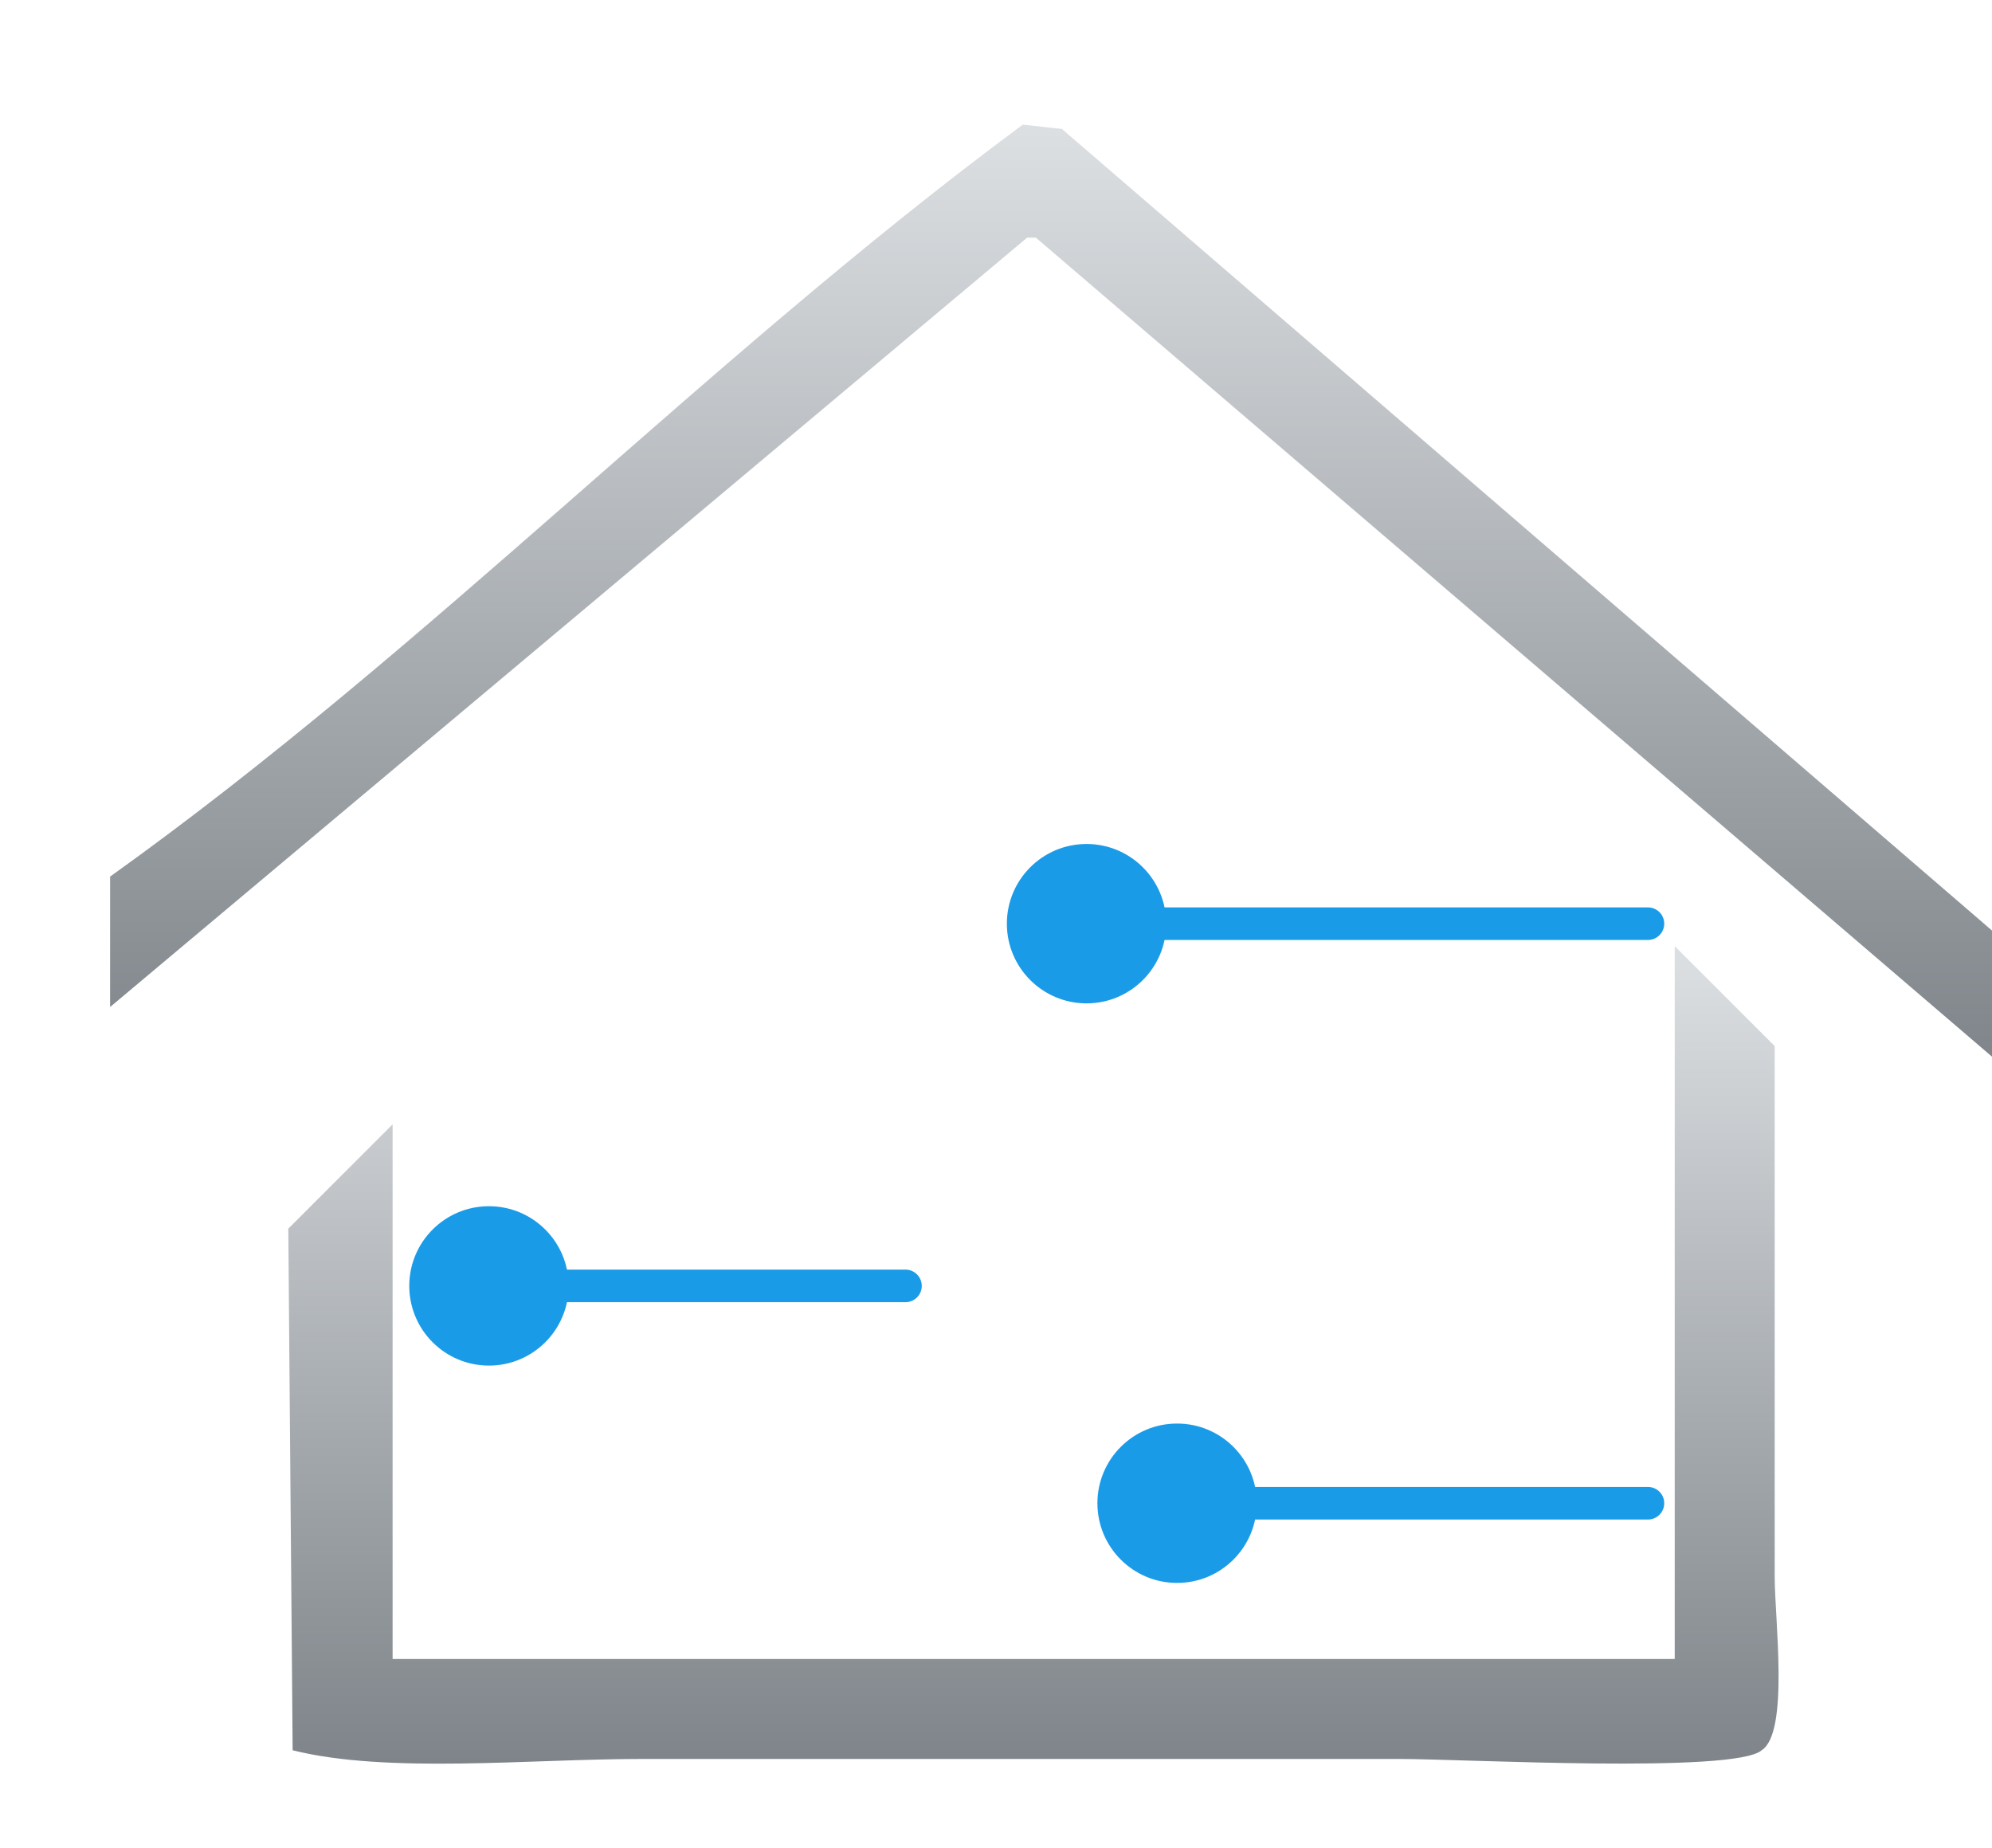
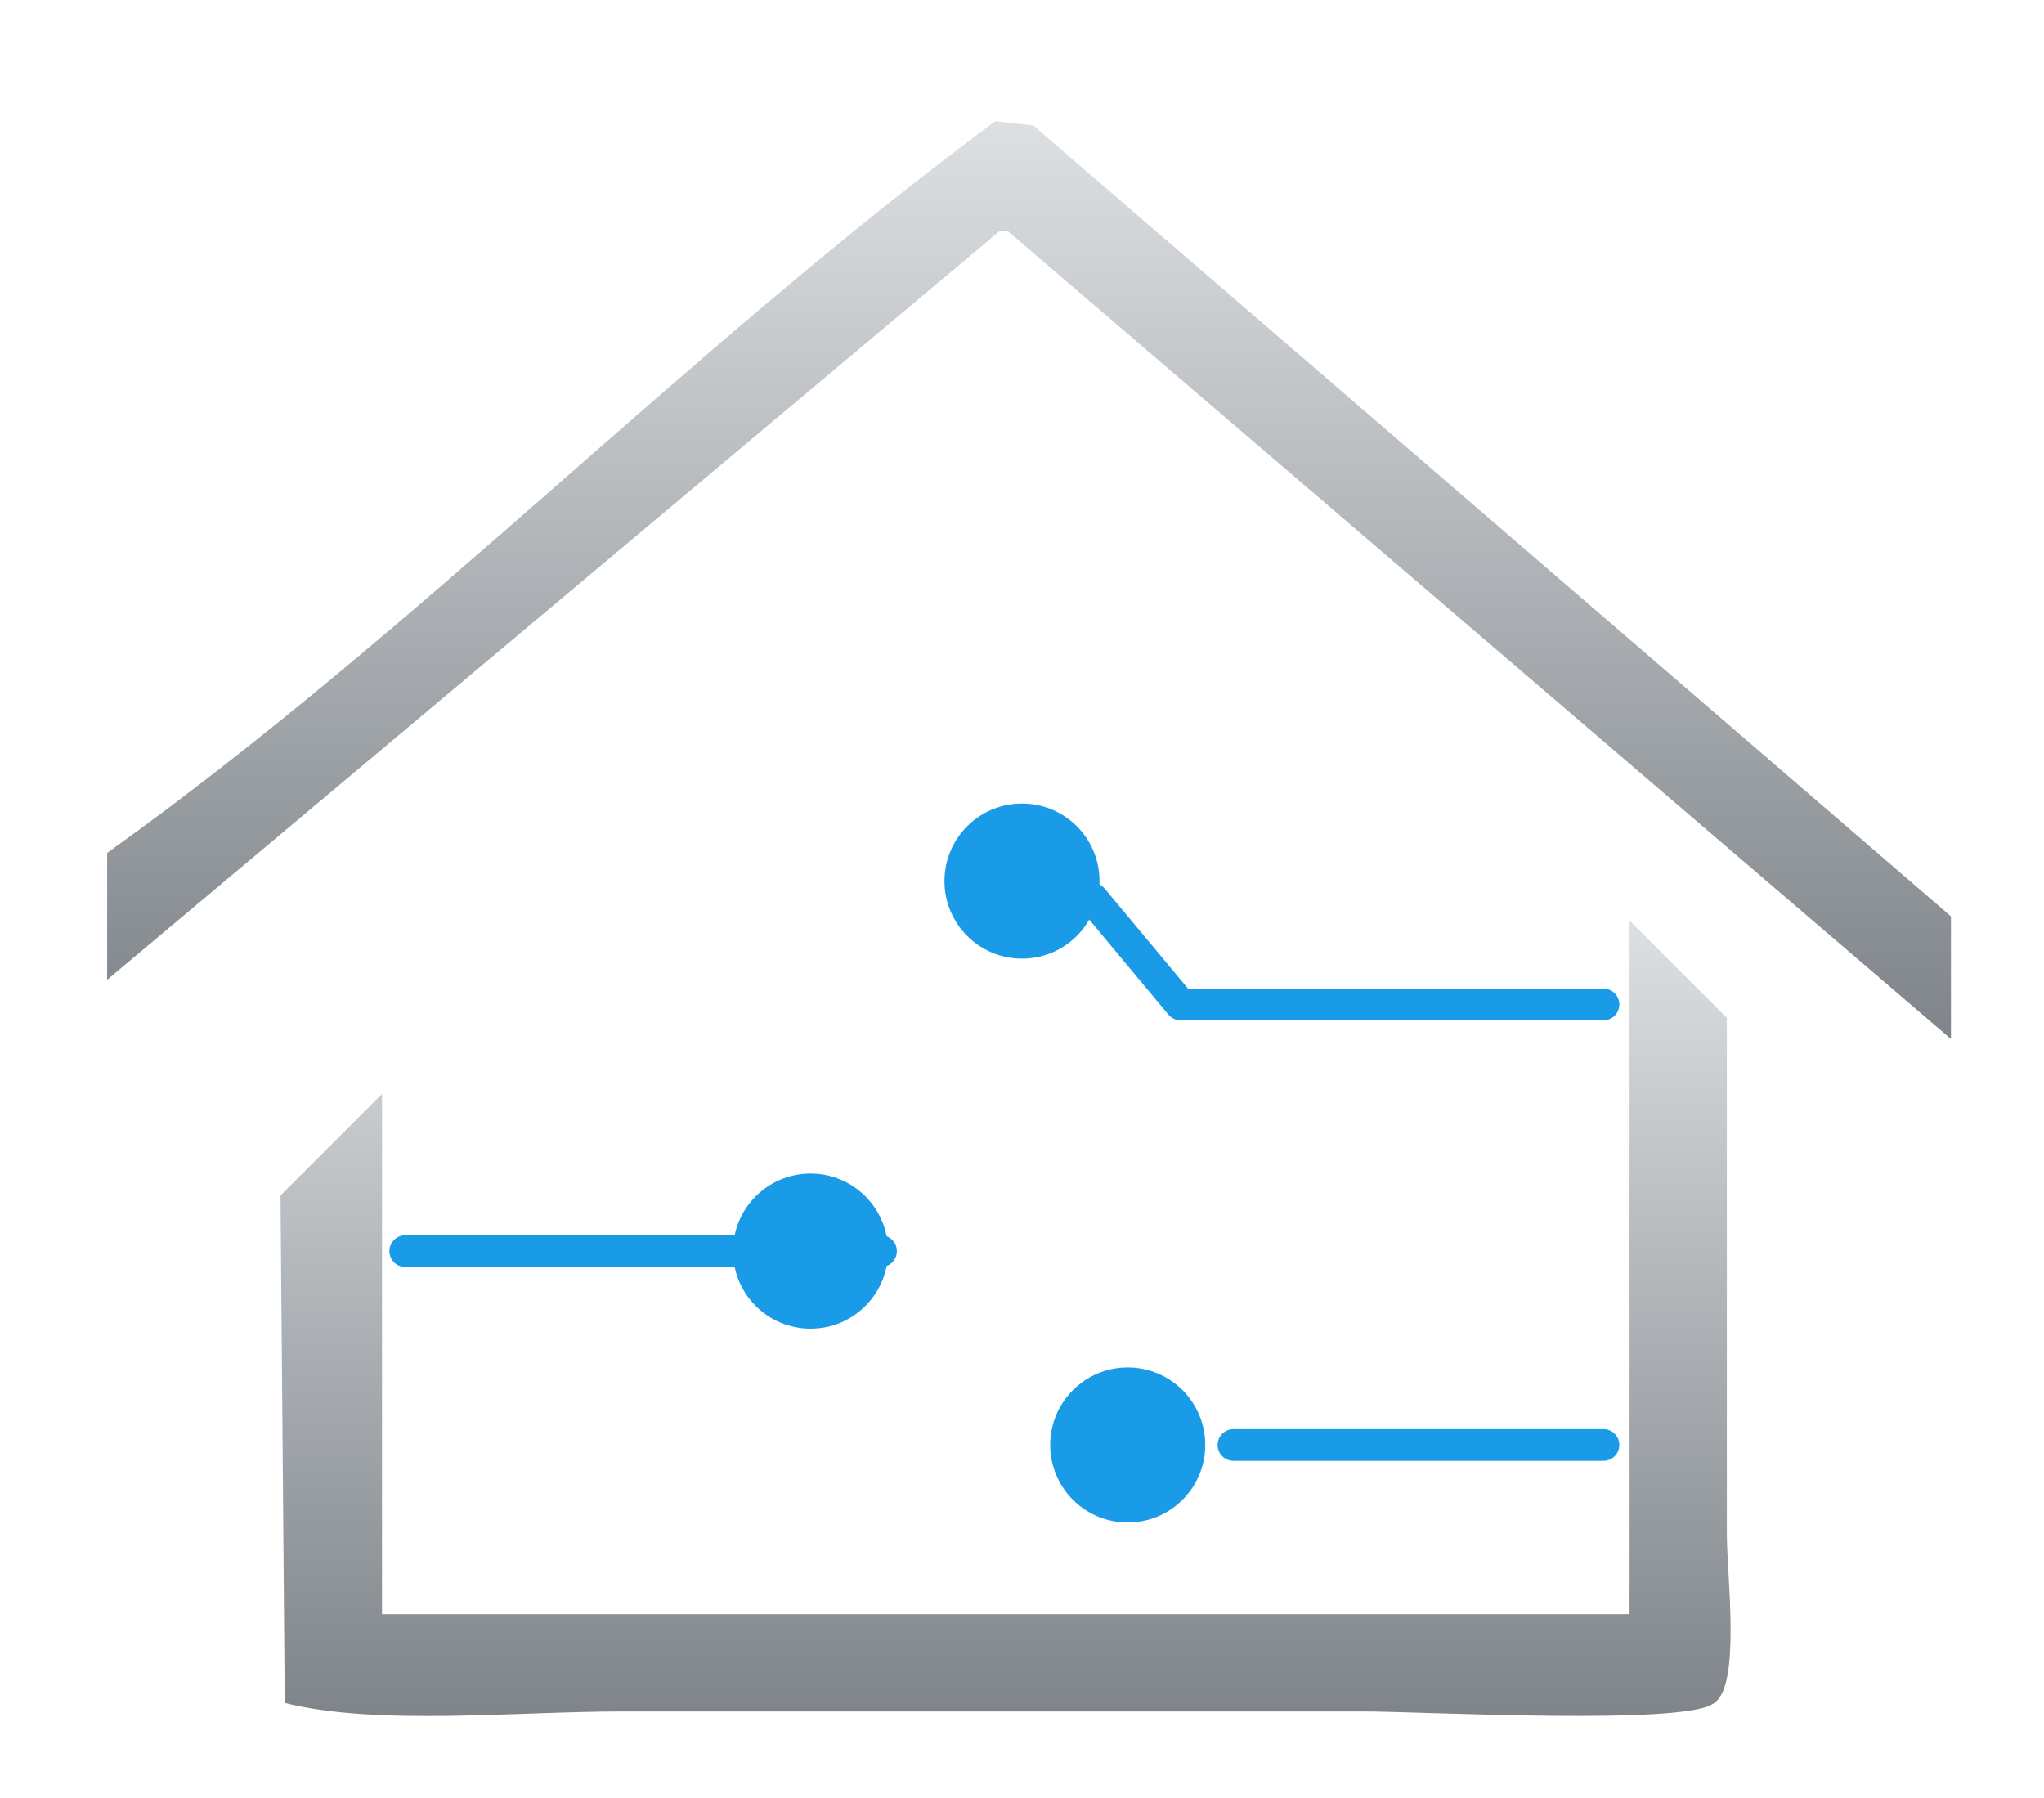
- <svg xmlns="http://www.w3.org/2000/svg" viewBox="70 92 110 102" role="img" aria-label="Umbrella Automation submark">
+ <svg xmlns="http://www.w3.org/2000/svg" viewBox="70 92 116 102" role="img" aria-label="Umbrella Automation submark">
  <defs>
    <linearGradient id="ua-submark-house" x1="0" y1="0" x2="0" y2="1">
      <stop offset="0" stop-color="#dde0e3" />
      <stop offset="1" stop-color="#7e8489" />
    </linearGradient>
  </defs>
  <path d="M 126.48 98.88            C 127.20 98.96 127.92 99.04 128.64 99.12            C 145.99 114.08 163.36 129.04 180.72 144.00            C 180.72 146.32 180.72 148.64 180.72 150.96            C 162.88 135.68 145.04 120.40 127.20 105.12            C 127.04 105.12 126.88 105.12 126.72 105.12            C 109.84 119.28 92.96 133.44 76.08 147.60            C 76.08 145.20 76.08 142.80 76.08 140.40            C 93.77 127.76 108.93 111.87 126.48 98.88 Z" fill="url(#ua-submark-house)" />
  <path d="M 91.68 183.60            C 115.28 183.60 138.88 183.60 162.48 183.60            C 162.48 170.48 162.48 157.36 162.48 144.24            C 164.32 146.08 166.16 147.92 168.00 149.76            C 168.00 159.52 168.00 169.28 168.00 179.04            C 168.00 181.41 168.81 187.66 167.28 188.64            C 165.78 189.94 150.75 189.12 147.36 189.12            C 133.36 189.12 119.36 189.12 105.36 189.12            C 99.28 189.12 91.39 189.95 86.16 188.64            C 86.08 179.04 86.00 169.44 85.92 159.84            C 87.84 157.92 89.76 156.00 91.68 154.08            C 91.68 163.92 91.68 173.76 91.68 183.60 Z" fill="url(#ua-submark-house)" />
-   <g stroke="#1A9BE8" stroke-width="1.8" stroke-linecap="round">
-     <line x1="130" y1="143" x2="161" y2="143" />
-     <line x1="97" y1="163" x2="120" y2="163" />
-     <line x1="135" y1="175" x2="161" y2="175" />
+   <g stroke="#1A9BE8" stroke-width="1.8" stroke-linecap="round" stroke-linejoin="round" fill="none">
+     <path d="M 132 143 L 137 149 L 161 149" />
+     <line x1="93" y1="163" x2="120" y2="163" />
+     <line x1="140" y1="174" x2="161" y2="174" />
  </g>
-   <circle cx="130" cy="143" r="4.4" fill="#1A9BE8" />
-   <circle cx="97" cy="163" r="4.4" fill="#1A9BE8" />
-   <circle cx="135" cy="175" r="4.4" fill="#1A9BE8" />
+   <circle cx="128" cy="142" r="4.4" fill="#1A9BE8" />
+   <circle cx="116" cy="163" r="4.4" fill="#1A9BE8" />
+   <circle cx="134" cy="174" r="4.4" fill="#1A9BE8" />
</svg>
